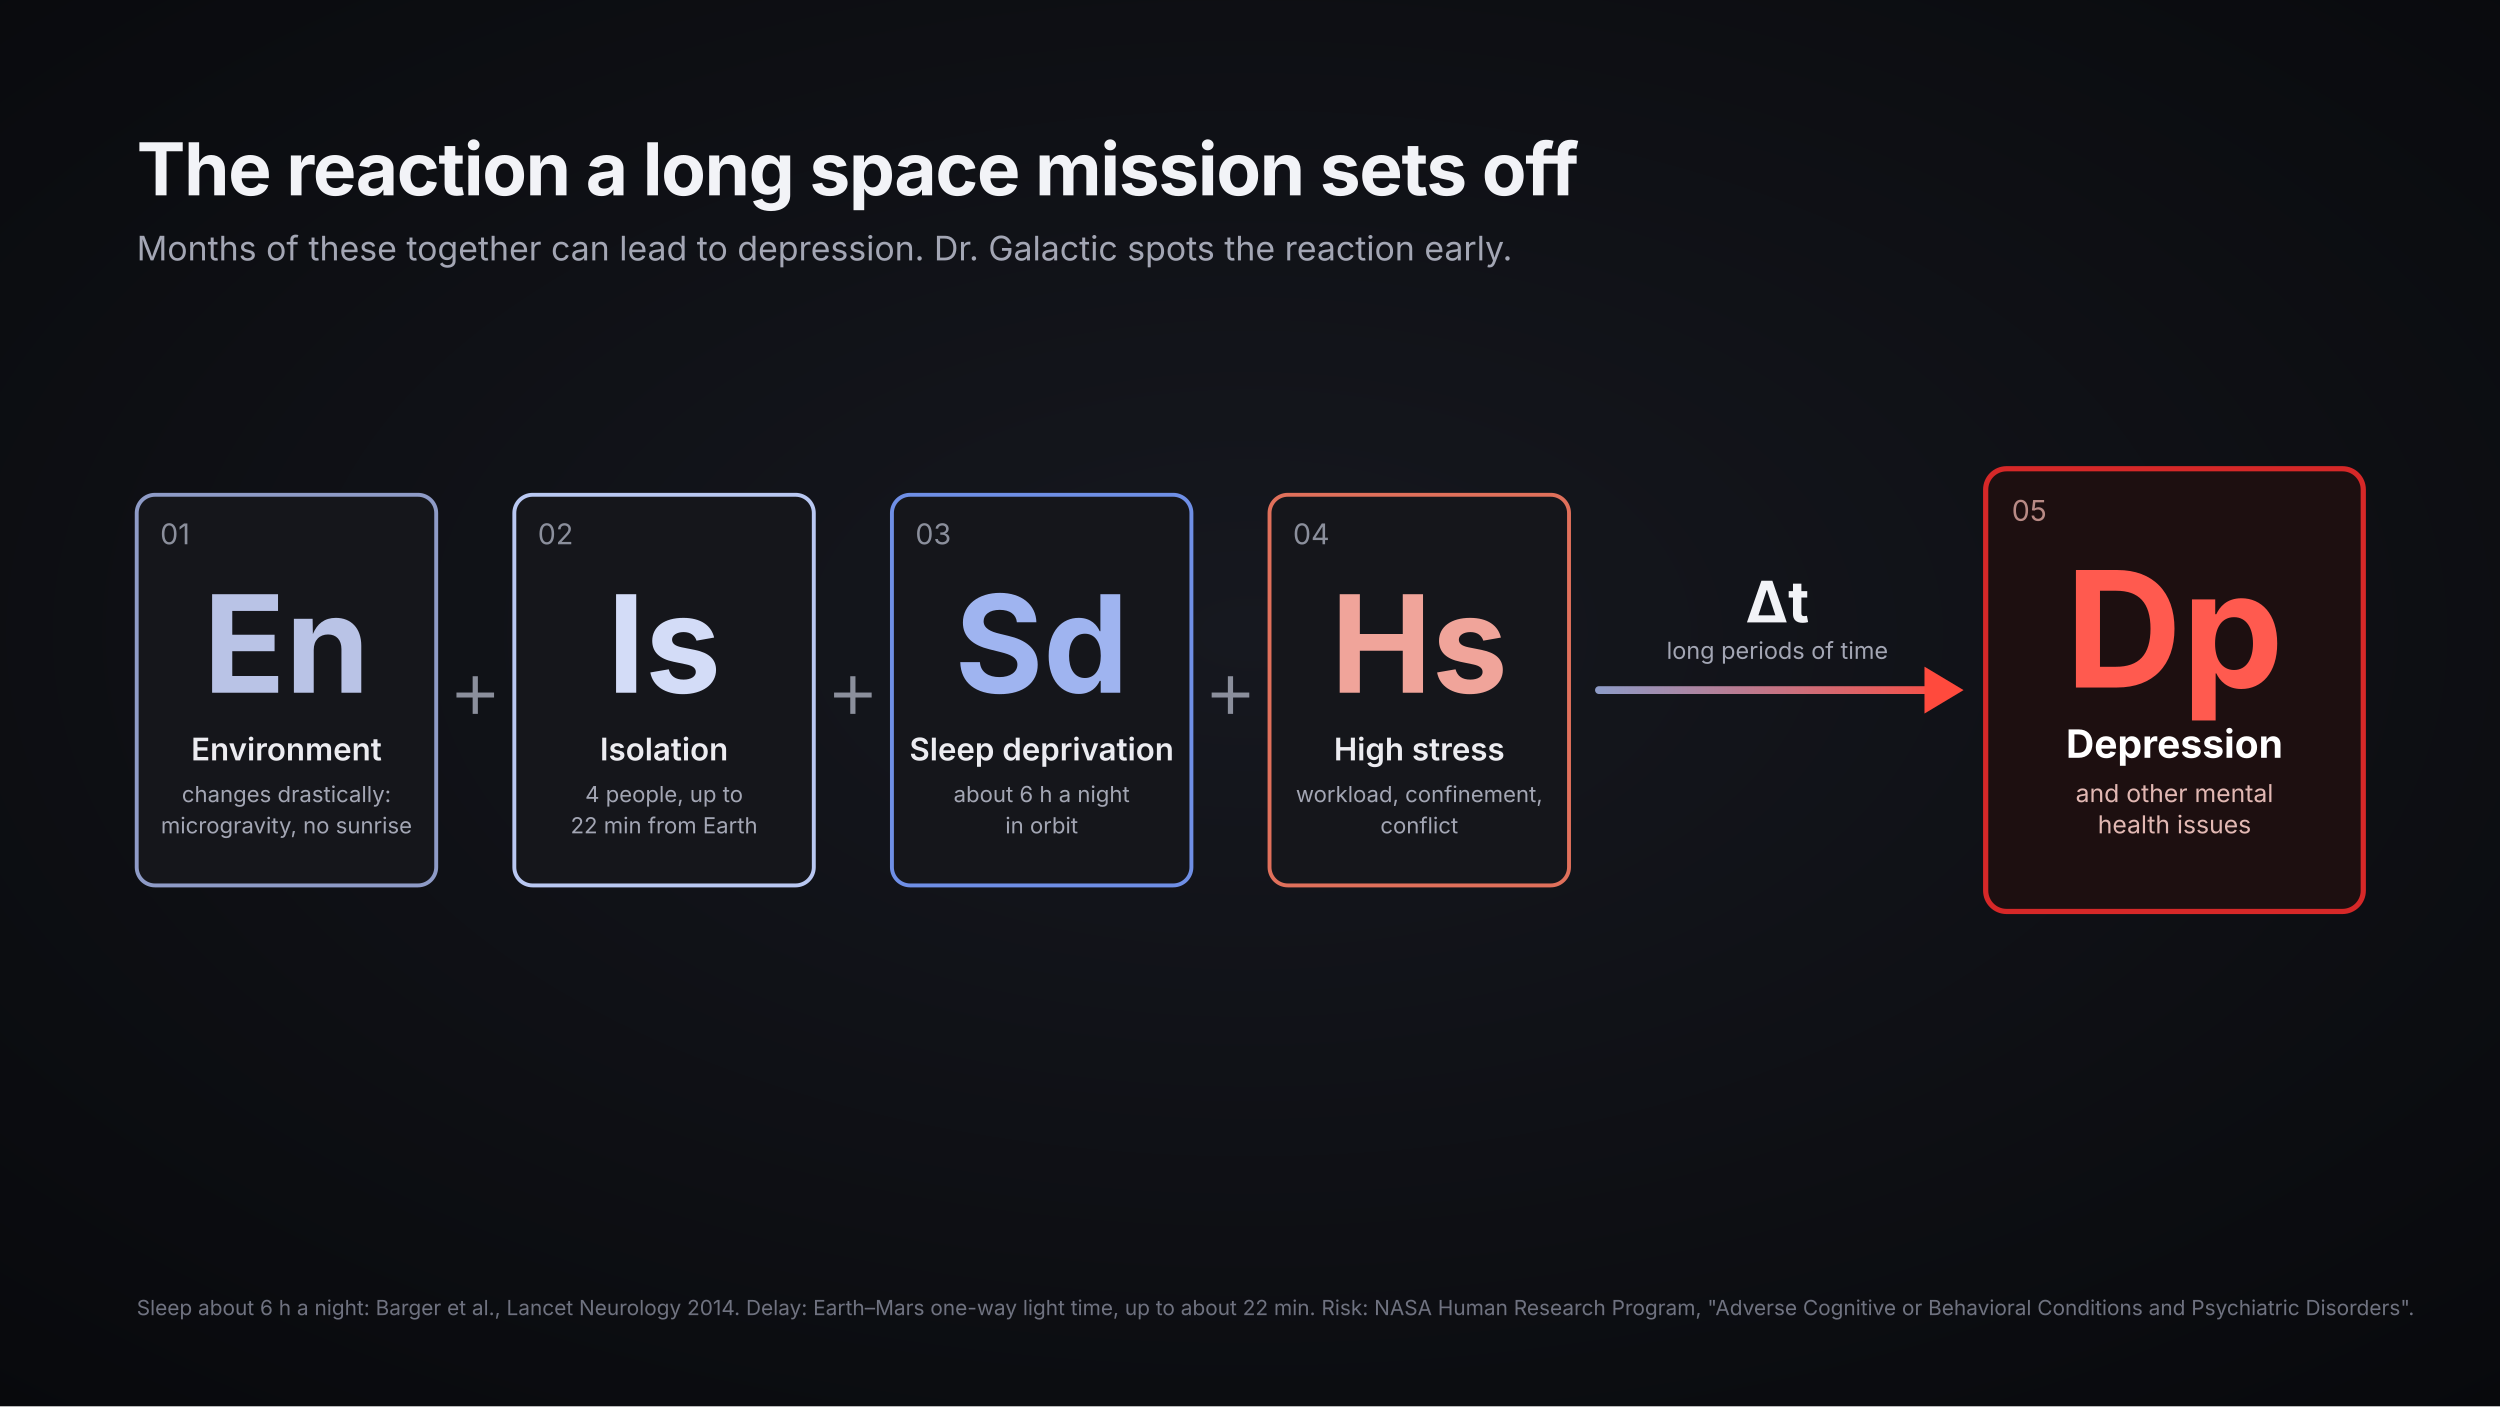
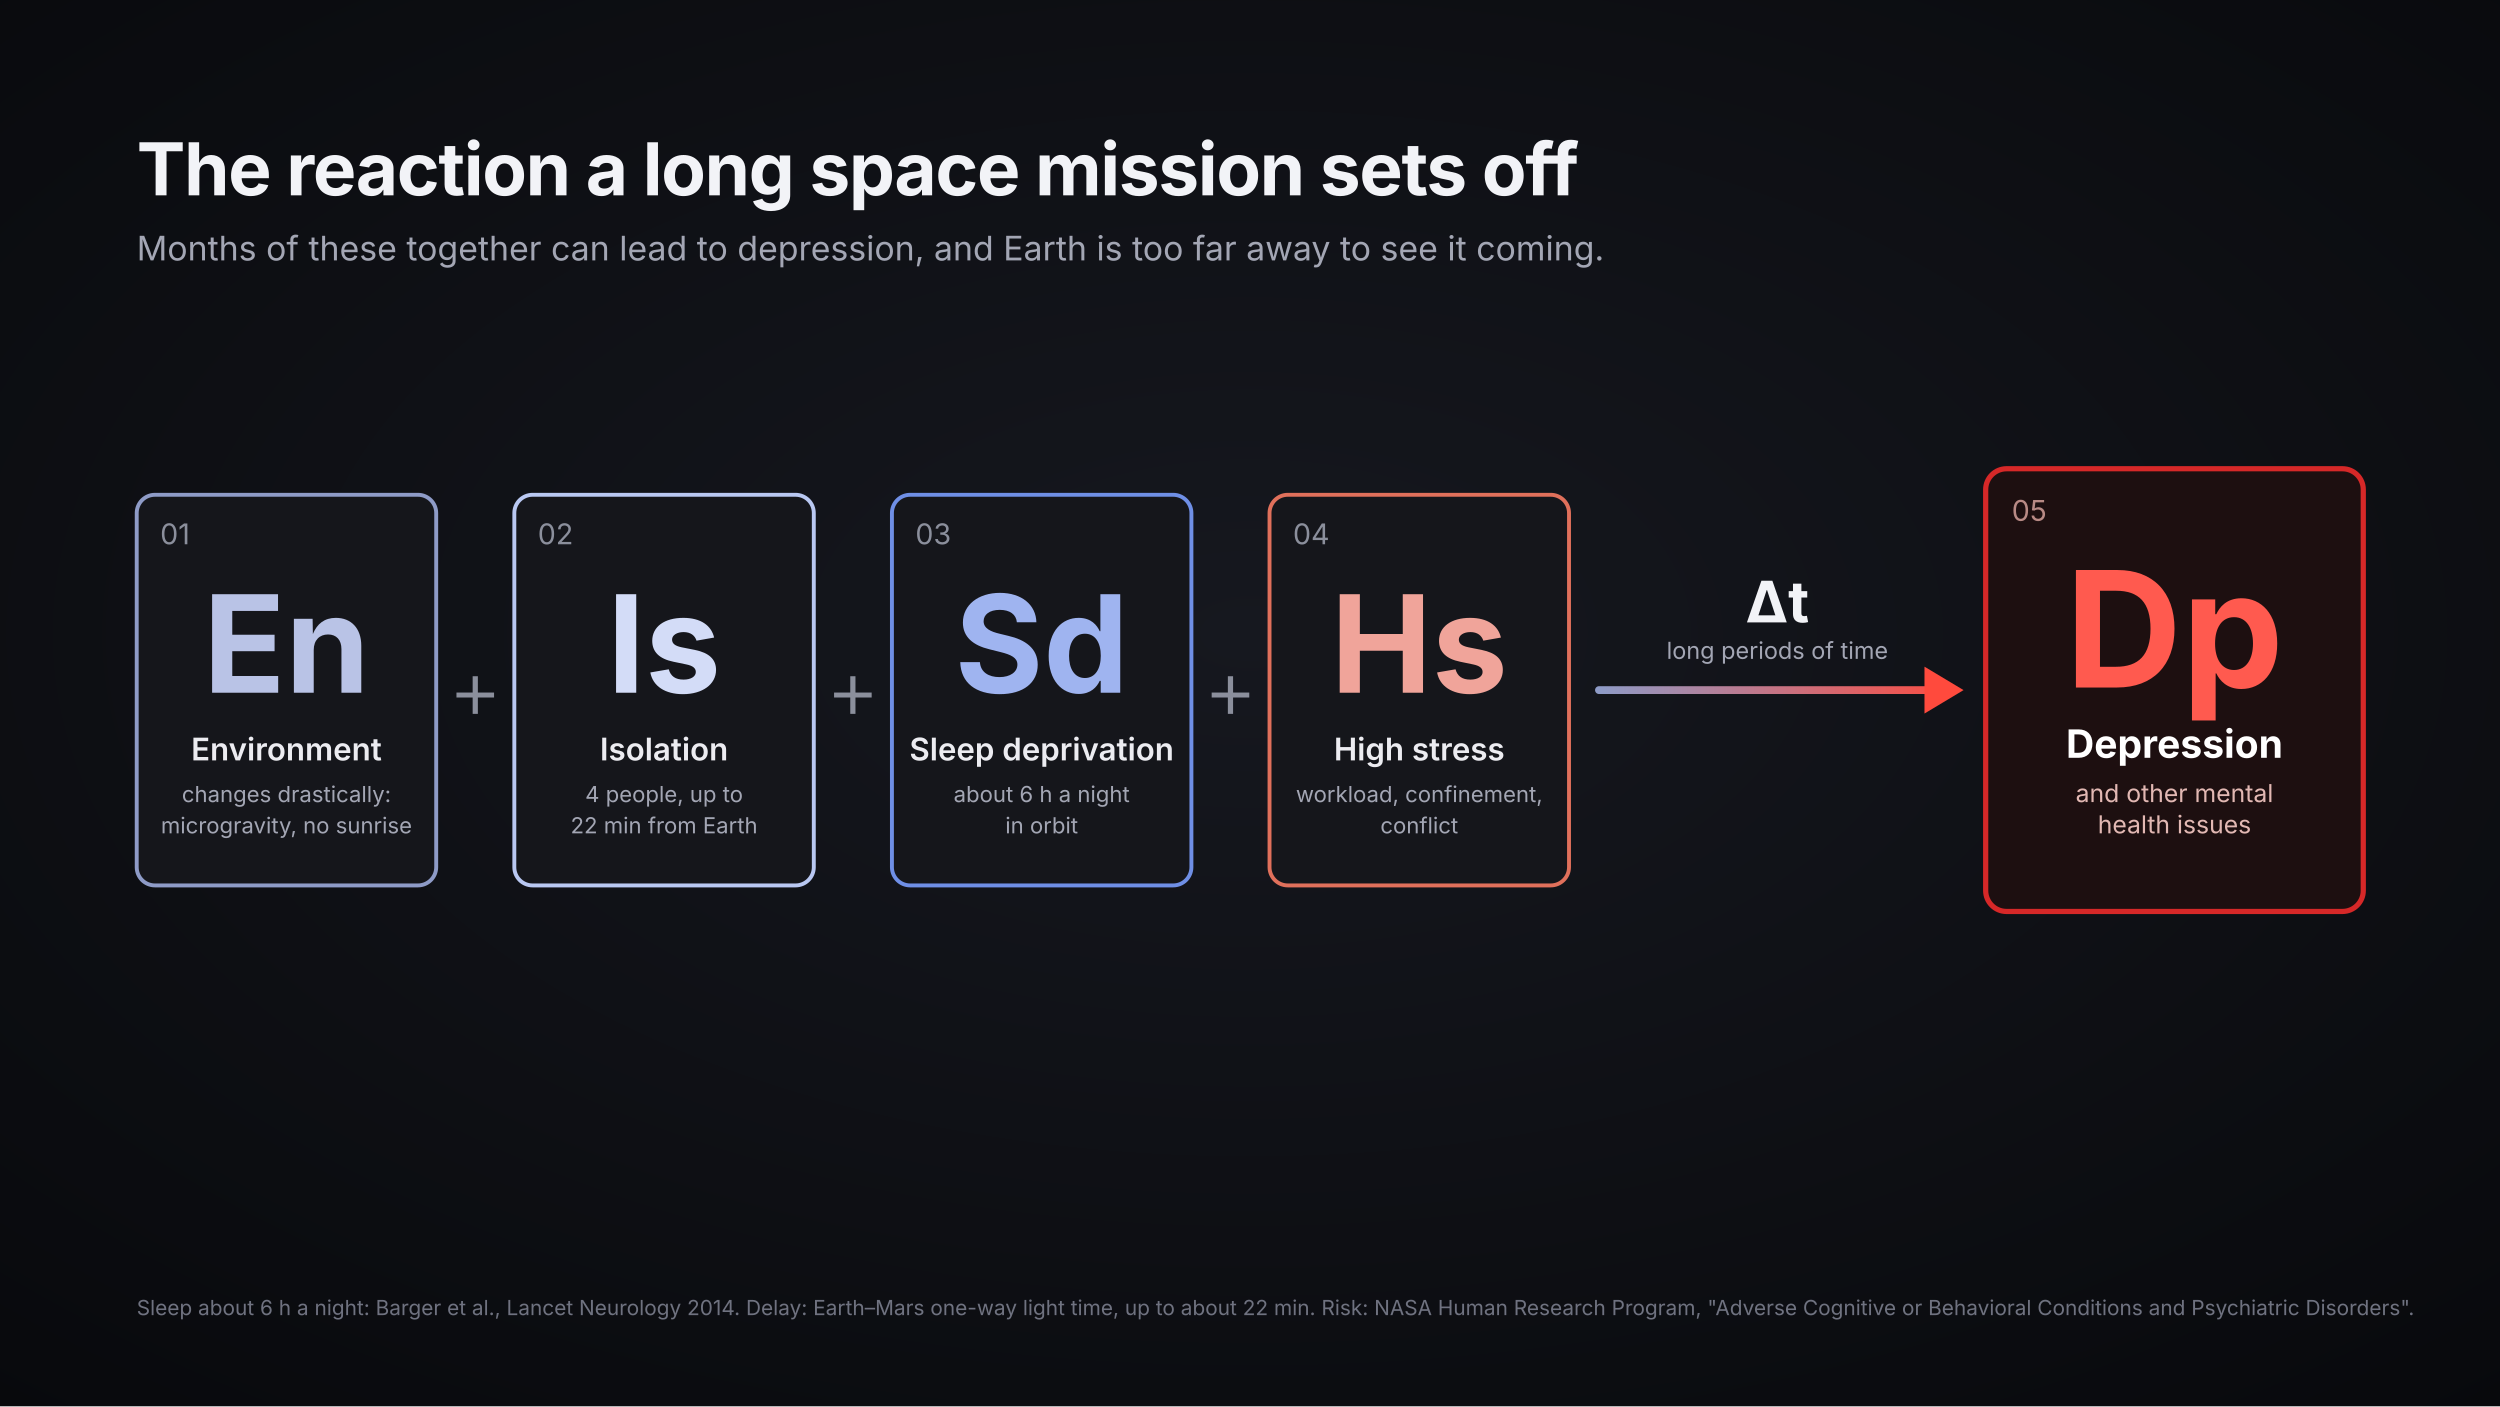
<svg xmlns="http://www.w3.org/2000/svg" width="1920" height="1080" viewBox="0 0 1920 1080" font-family="Segoe UI, Inter, Arial, sans-serif">
  <defs>
    <radialGradient id="bg" cx="50%" cy="45%" r="75%">
      <stop offset="0" stop-color="#16181f" />
      <stop offset="1" stop-color="#08090c" />
    </radialGradient>
    <linearGradient id="arrow" gradientUnits="userSpaceOnUse" x1="1228" x2="1508" y1="530" y2="530">
      <stop offset="0" stop-color="#8e9bc7" />
      <stop offset="1" stop-color="#ff4a3d" />
    </linearGradient>
    <g id="plus">
      <text text-anchor="middle" font-size="64" font-weight="300" fill="#8b8f9c">+</text>
    </g>
  </defs>
  <rect width="1920" height="1080" fill="url(#bg)" />
  <text x="105" y="150" font-size="56" font-weight="700" fill="#f2f3f7" letter-spacing="-1">The reaction a long space mission sets off</text>
-   <text x="105" y="200" font-size="26" fill="#a3a6b4">Months of these together can lead to depression. Dr. Galactic spots the reaction early.</text>
+   <text x="105" y="200" font-size="26" fill="#a3a6b4">Months of these together can lead to depression, and Earth is too far away to see it coming.</text>
  <g transform="translate(105 380)">
    <rect width="230" height="300" rx="14" fill="#15161b" stroke="#8e9bc7" stroke-width="3" />
    <text x="18" y="38" font-size="22" fill="#8b8f9c">01</text>
    <text x="115" y="152" text-anchor="middle" font-size="104" font-weight="700" fill="#b9c3e6">En</text>
    <text x="115" y="204" text-anchor="middle" font-size="24" font-weight="600" fill="#ececf1">Environment</text>
    <text x="115" y="236" text-anchor="middle" font-size="17" fill="#a3a6b4">changes drastically:</text>
    <text x="115" y="260" text-anchor="middle" font-size="17" fill="#a3a6b4">microgravity, no sunrise</text>
  </g>
  <use href="#plus" x="365" y="552" />
  <g transform="translate(395 380)">
    <rect width="230" height="300" rx="14" fill="#15161b" stroke="#b9c8f2" stroke-width="3" />
    <text x="18" y="38" font-size="22" fill="#8b8f9c">02</text>
    <text x="115" y="152" text-anchor="middle" font-size="104" font-weight="700" fill="#d3dcf7">Is</text>
    <text x="115" y="204" text-anchor="middle" font-size="24" font-weight="600" fill="#ececf1">Isolation</text>
    <text x="115" y="236" text-anchor="middle" font-size="17" fill="#a3a6b4">4 people, up to</text>
    <text x="115" y="260" text-anchor="middle" font-size="17" fill="#a3a6b4">22 min from Earth</text>
  </g>
  <use href="#plus" x="655" y="552" />
  <g transform="translate(685 380)">
    <rect width="230" height="300" rx="14" fill="#15161b" stroke="#6f8fe6" stroke-width="3" />
    <text x="18" y="38" font-size="22" fill="#8b8f9c">03</text>
    <text x="115" y="152" text-anchor="middle" font-size="104" font-weight="700" fill="#9fb4f0">Sd</text>
    <text x="115" y="204" text-anchor="middle" font-size="24" font-weight="600" fill="#ececf1">Sleep deprivation</text>
    <text x="115" y="236" text-anchor="middle" font-size="17" fill="#a3a6b4">about 6 h a night</text>
    <text x="115" y="260" text-anchor="middle" font-size="17" fill="#a3a6b4">in orbit</text>
  </g>
  <use href="#plus" x="945" y="552" />
  <g transform="translate(975 380)">
    <rect width="230" height="300" rx="14" fill="#15161b" stroke="#e0705b" stroke-width="3" />
    <text x="18" y="38" font-size="22" fill="#8b8f9c">04</text>
    <text x="115" y="152" text-anchor="middle" font-size="104" font-weight="700" fill="#f0a49a">Hs</text>
    <text x="115" y="204" text-anchor="middle" font-size="24" font-weight="600" fill="#ececf1">High stress</text>
    <text x="115" y="236" text-anchor="middle" font-size="17" fill="#a3a6b4">workload, confinement,</text>
    <text x="115" y="260" text-anchor="middle" font-size="17" fill="#a3a6b4">conflict</text>
  </g>
  <text x="1365" y="478" text-anchor="middle" font-size="44" font-weight="700" fill="#f2f3f7">Δt</text>
  <text x="1365" y="506" text-anchor="middle" font-size="18" fill="#a3a6b4">long periods of time</text>
  <line x1="1228" y1="530" x2="1482" y2="530" stroke="url(#arrow)" stroke-width="6" stroke-linecap="round" />
  <polygon points="1478,512 1508,530 1478,548" fill="#ff4a3d" />
  <g transform="translate(1525 360)">
    <rect width="290" height="340" rx="16" fill="#1d0f10" stroke="#d62828" stroke-width="4" />
    <text x="20" y="40" font-size="22" fill="#b88a85">05</text>
    <text x="145" y="168" text-anchor="middle" font-size="124" font-weight="700" fill="#ff5a4f">Dp</text>
    <text x="145" y="222" text-anchor="middle" font-size="30" font-weight="700" fill="#ffffff">Depression</text>
    <text x="145" y="256" text-anchor="middle" font-size="19" fill="#e2b8b3">and other mental</text>
    <text x="145" y="280" text-anchor="middle" font-size="19" fill="#e2b8b3">health issues</text>
  </g>
  <text x="105" y="1010" font-size="16" fill="#6f7280">Sleep about 6 h a night: Barger et al., Lancet Neurology 2014. Delay: Earth–Mars one-way light time, up to about 22 min. Risk: NASA Human Research Program, "Adverse Cognitive or Behavioral Conditions and Psychiatric Disorders".</text>
</svg>
